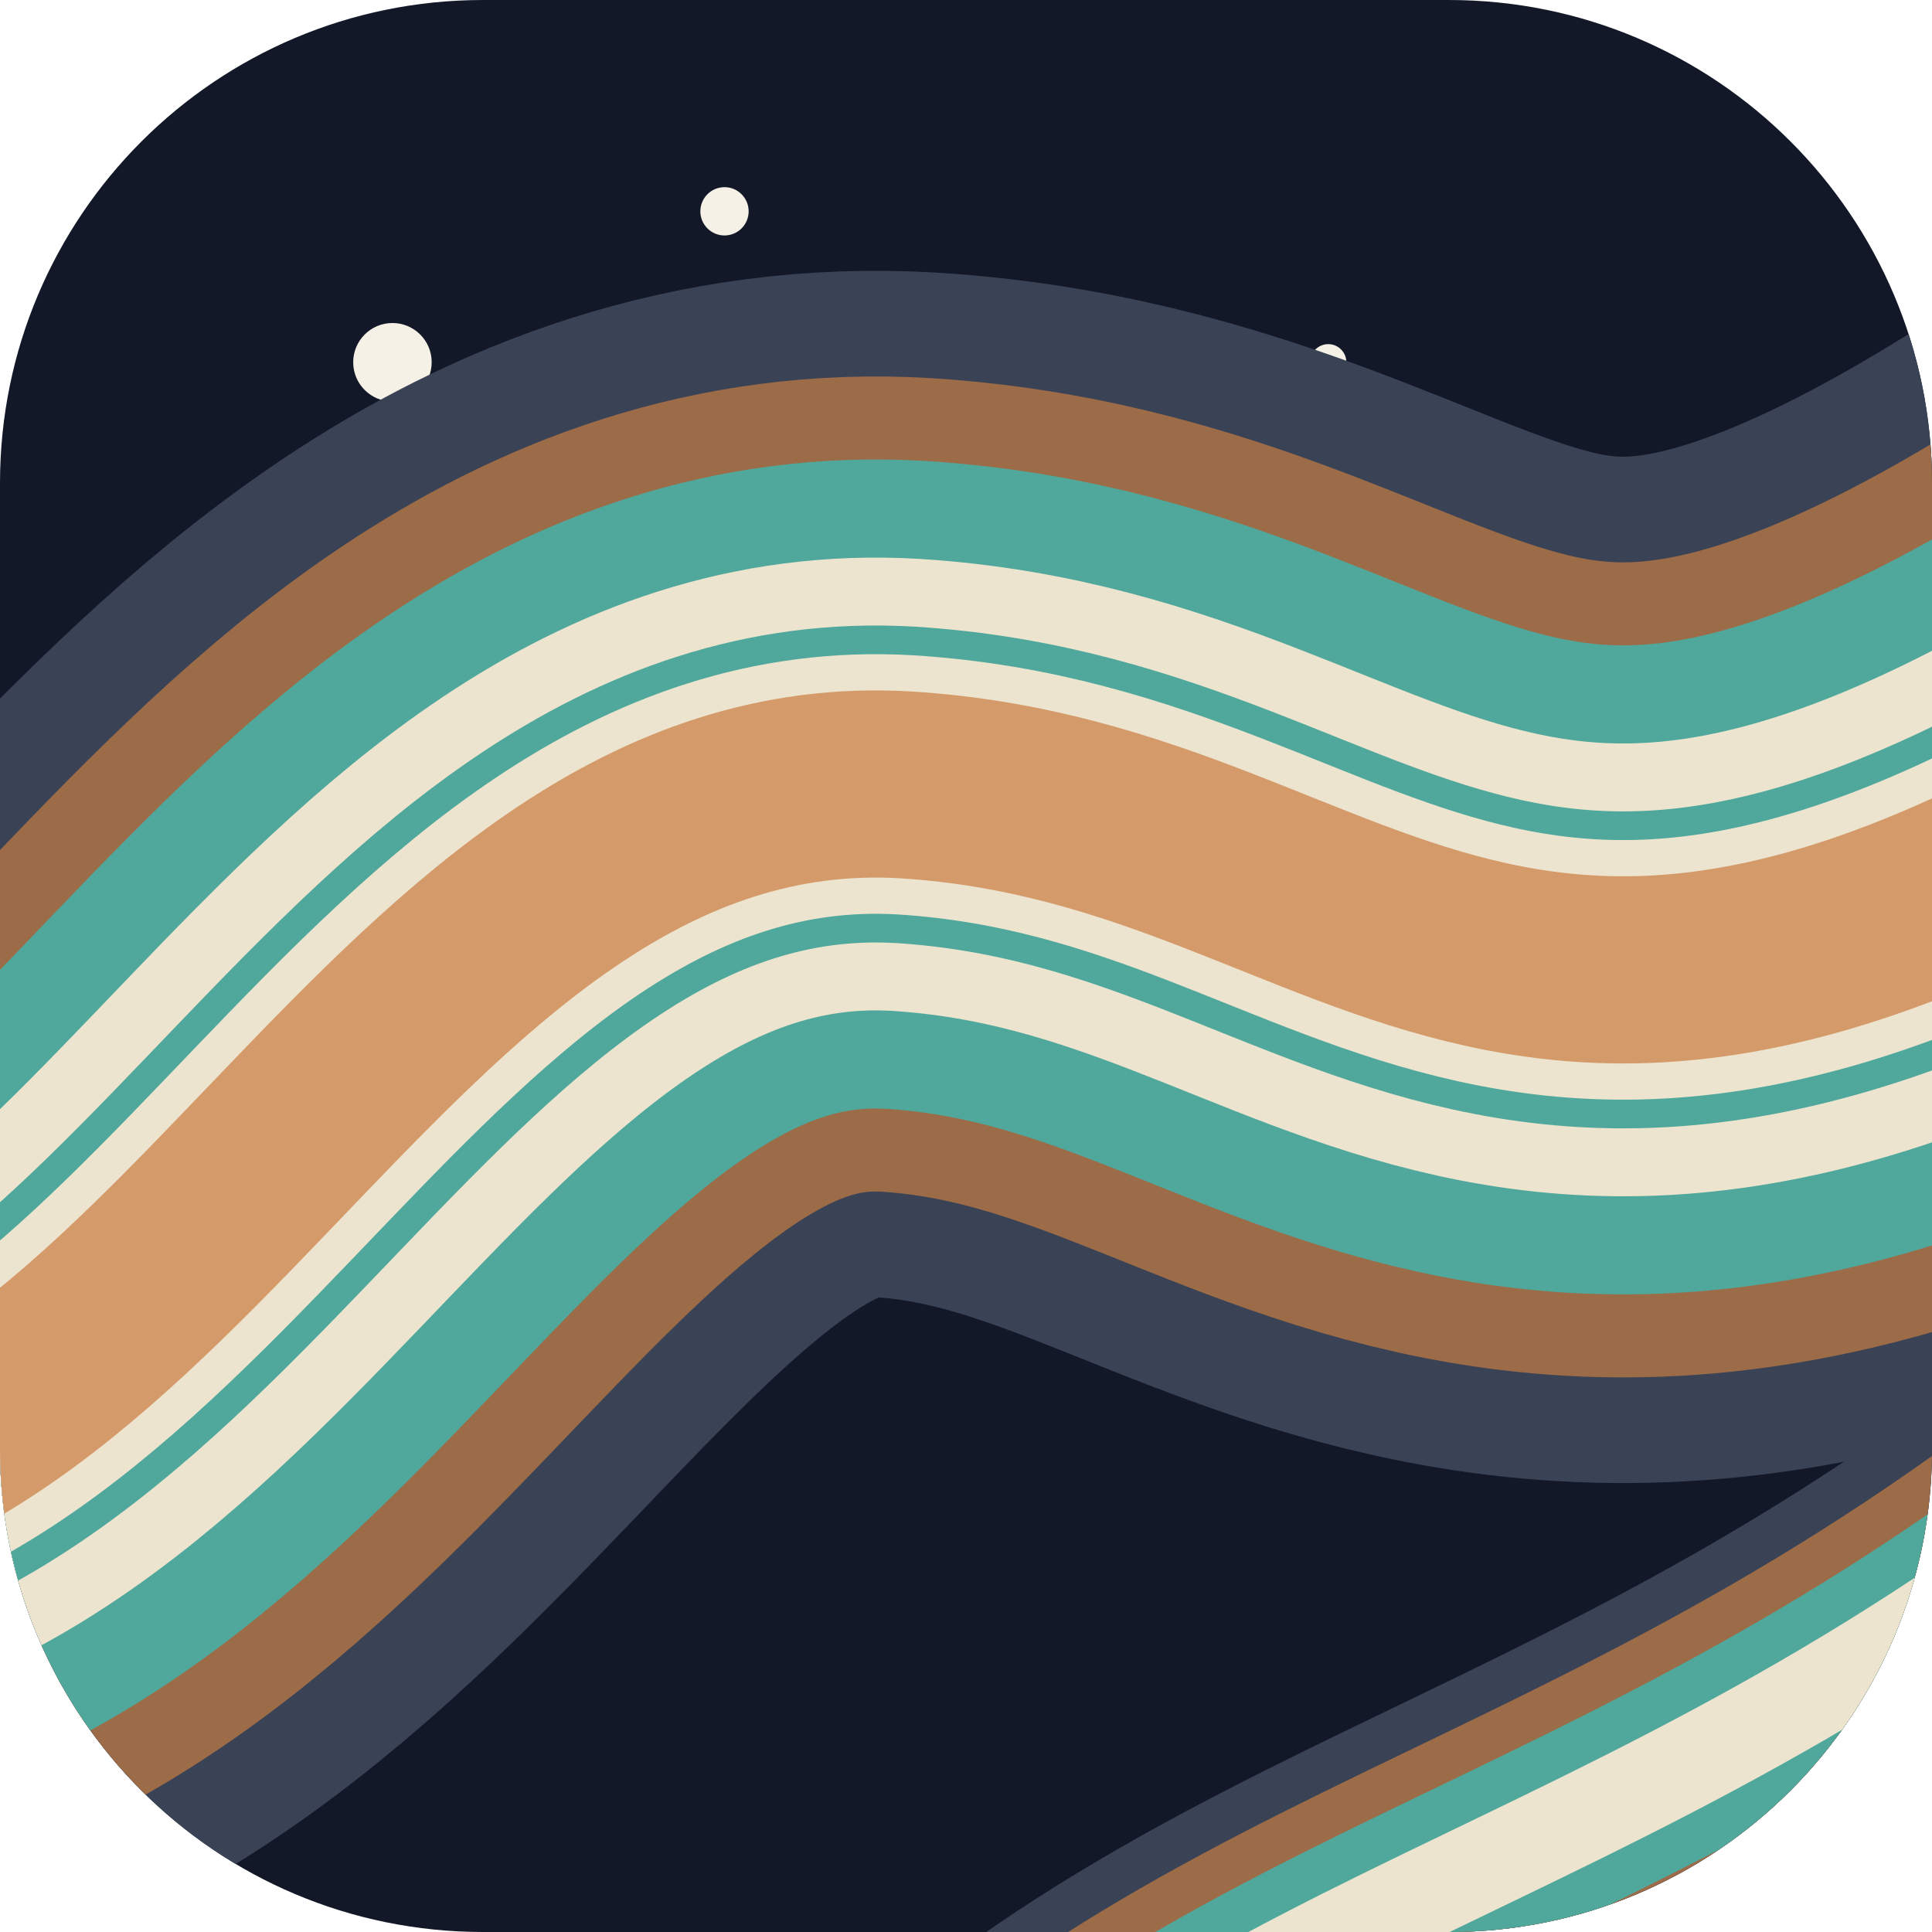
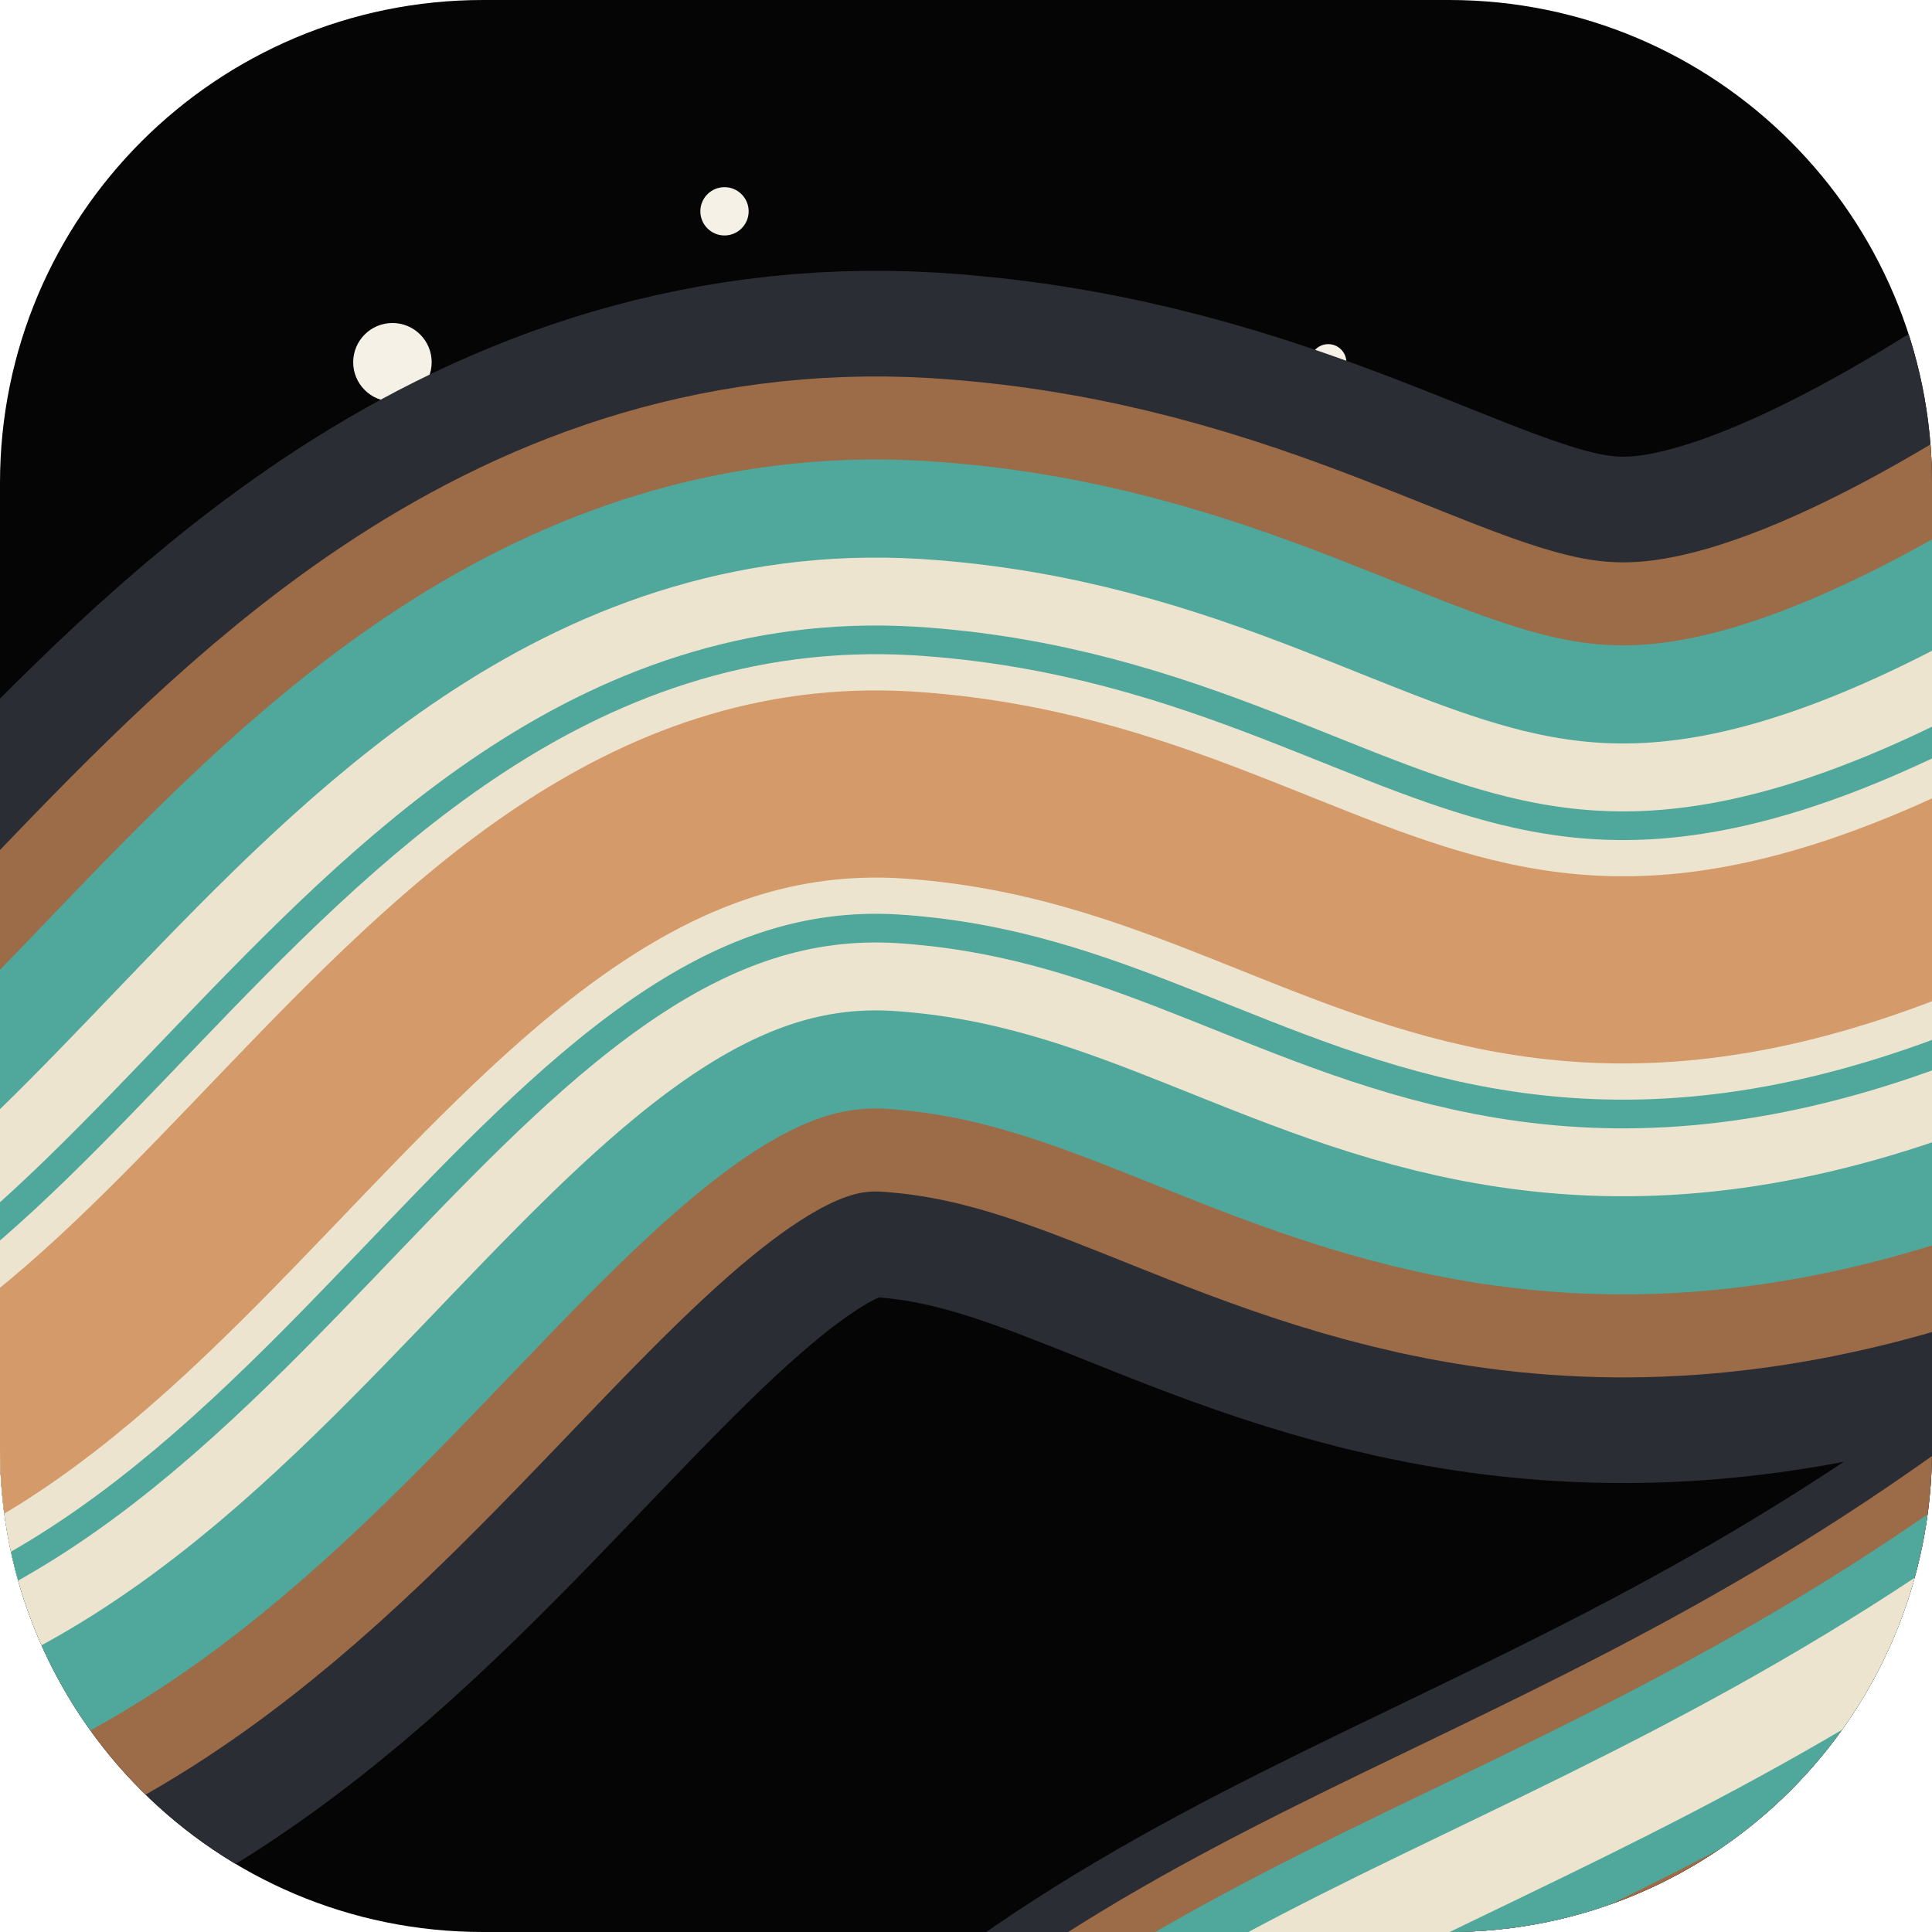
<svg xmlns="http://www.w3.org/2000/svg" width="64" height="64" viewBox="0 0 64 64" fill="none">
  <defs>
    <clipPath id="mk">
      <rect width="64" height="64" rx="16" />
    </clipPath>
  </defs>
  <g clip-path="url(#mk)">
-     <rect width="64" height="64" fill="#121827" />
+     <rect width="64" height="64" fill="#050505" />
    <circle cx="13" cy="12" r="1.3" fill="#F5F1E6" />
    <circle cx="24" cy="7" r="0.8" fill="#F5F1E6" />
    <circle cx="52" cy="33" r="1" fill="#F5F1E6" />
    <circle cx="8" cy="30" r="0.7" fill="#F5F1E6" />
    <circle cx="44" cy="12" r="0.6" fill="#F5F1E6" />
-     <path d="M30 74C42 62 56 62 74 46" stroke="#3A4256" stroke-width="12" stroke-linecap="round" fill="none" />
+     <path d="M30 74C42 62 56 62 74 46" stroke="#2A2D33" stroke-width="12" stroke-linecap="round" fill="none" />
    <path d="M30 74C42 62 56 62 74 46" stroke="#9C6B47" stroke-width="9" stroke-linecap="round" fill="none" />
    <path d="M30 74C42 62 56 62 74 46" stroke="#4FA89B" stroke-width="6" stroke-linecap="round" fill="none" />
    <path d="M30 74C42 62 56 62 74 46" stroke="#EDE4CF" stroke-width="3" stroke-linecap="round" fill="none" />
-     <path d="M-10 50C6 50 13 25 30 26C46 27 50 41 76 23" stroke="#3A4256" stroke-width="34" stroke-linecap="round" fill="none" />
+     <path d="M-10 50C6 50 13 25 30 26C46 27 50 41 76 23" stroke="#2A2D33" stroke-width="34" stroke-linecap="round" fill="none" />
    <path d="M-10 50C6 50 13 25 30 26C46 27 50 41 76 23" stroke="#9C6B47" stroke-width="27" stroke-linecap="round" fill="none" />
    <path d="M-10 50C6 50 13 25 30 26C46 27 50 41 76 23" stroke="#4FA89B" stroke-width="21.5" stroke-linecap="round" fill="none" />
    <path d="M-10 50C6 50 13 25 30 26C46 27 50 41 76 23" stroke="#EDE4CF" stroke-width="15" stroke-linecap="round" fill="none" />
    <path d="M-10 50C6 50 13 25 30 26C46 27 50 41 76 23" stroke="#4FA89B" stroke-width="10.5" stroke-linecap="round" fill="none" />
    <path d="M-10 50C6 50 13 25 30 26C46 27 50 41 76 23" stroke="#EDE4CF" stroke-width="8.6" stroke-linecap="round" fill="none" />
    <path d="M-10 50C6 50 13 25 30 26C46 27 50 41 76 23" stroke="#D49A6A" stroke-width="6.2" stroke-linecap="round" fill="none" />
  </g>
</svg>
